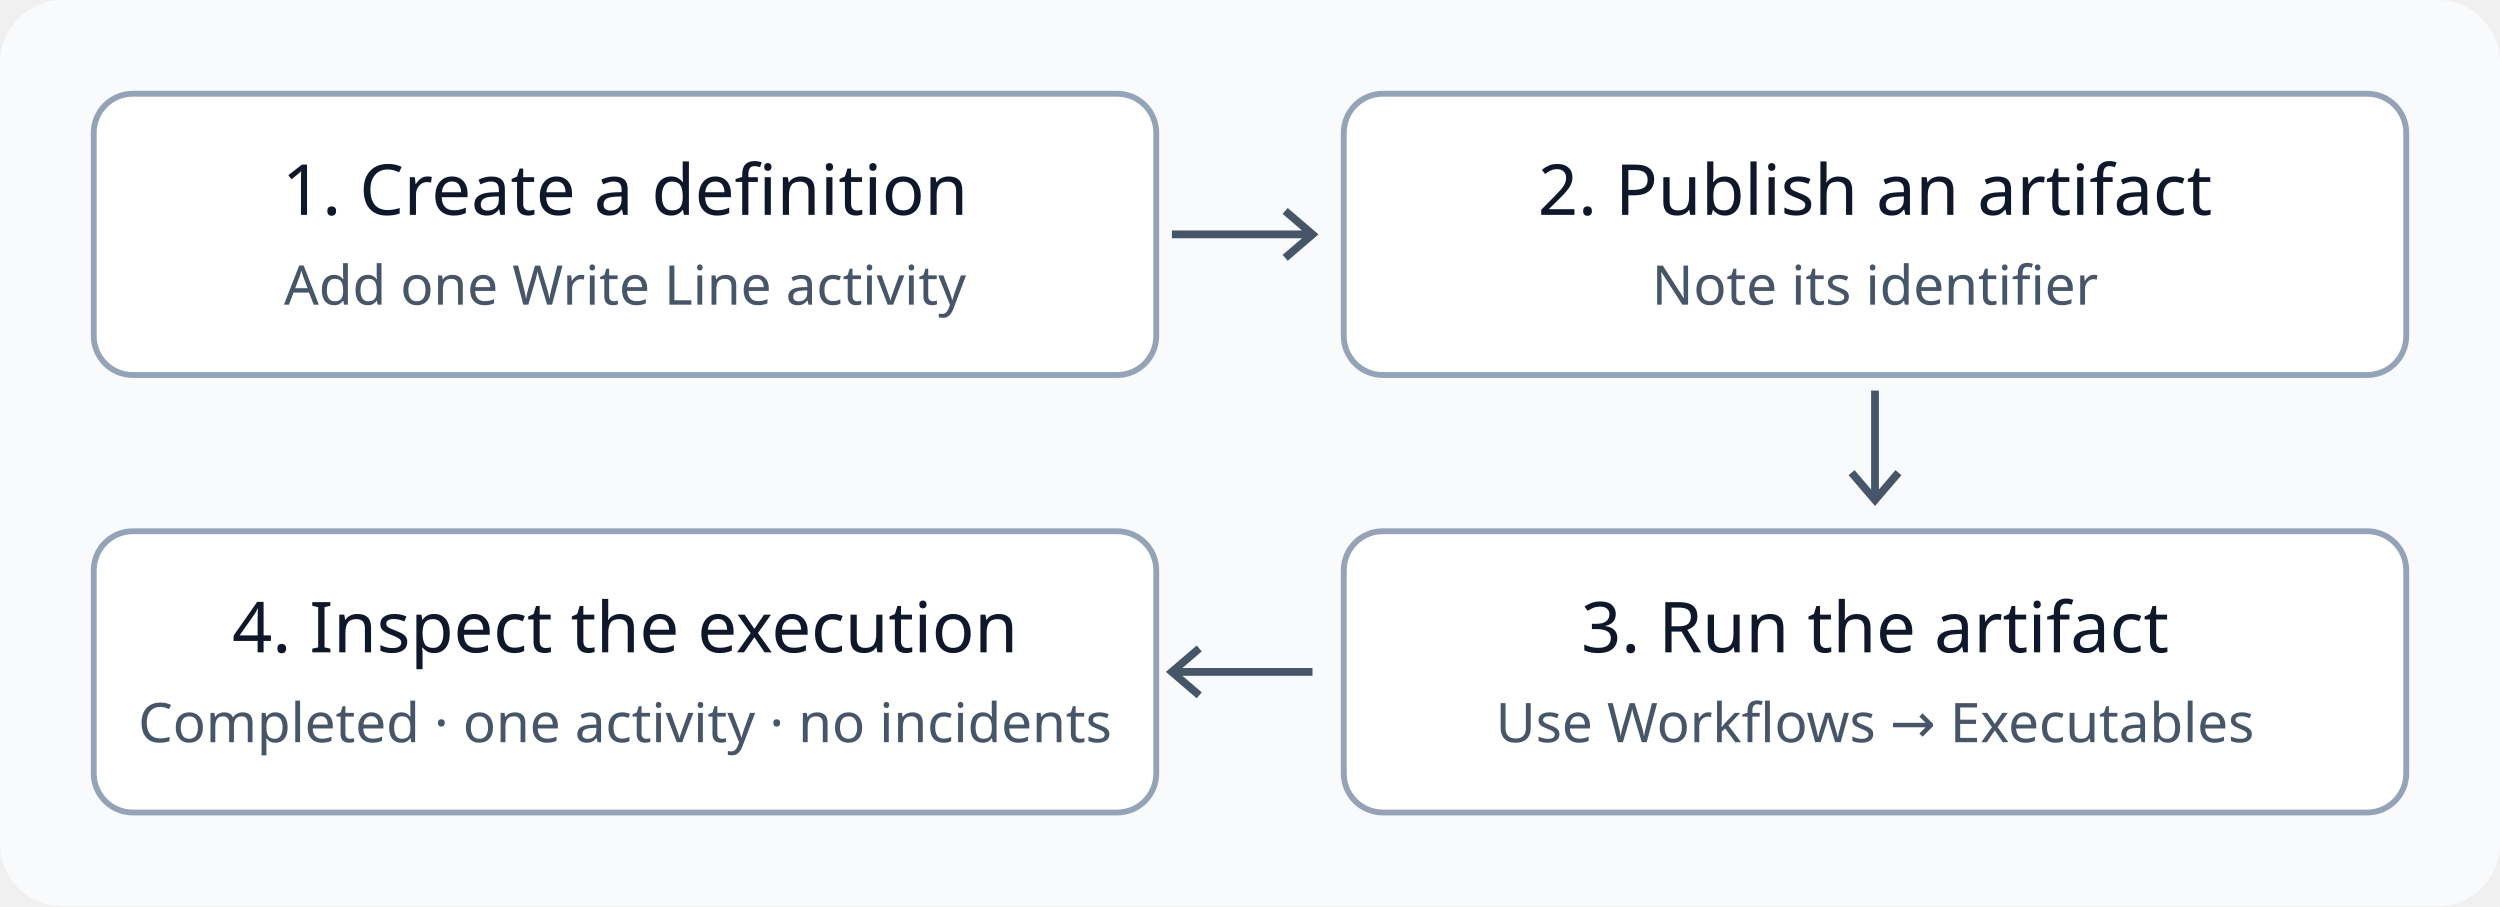
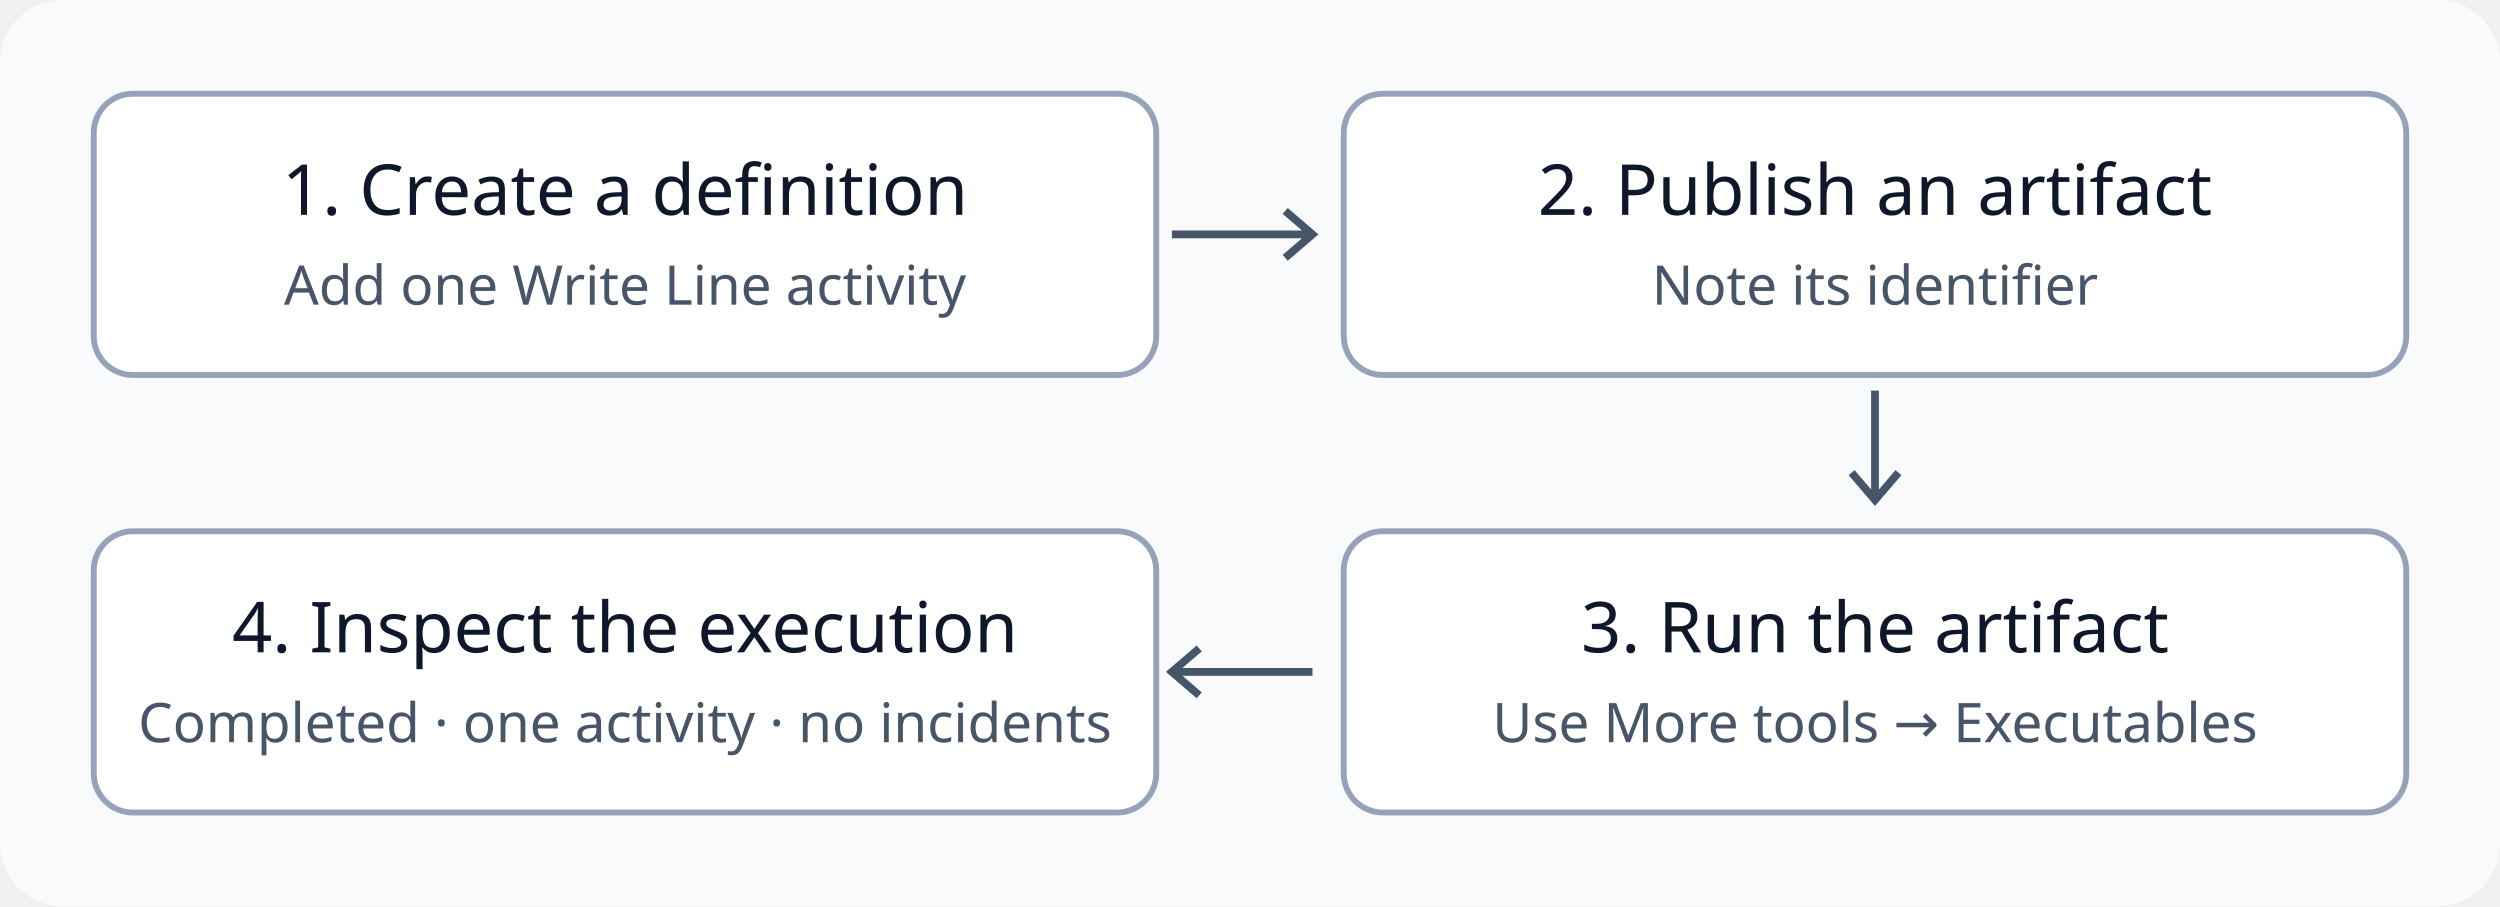
<svg xmlns="http://www.w3.org/2000/svg" viewBox="0 0 640 232" role="img" aria-labelledby="title desc">
  <rect width="640" height="232" rx="16" fill="#f8fafc" />
  <g fill="#ffffff" stroke="#94a3b8" stroke-width="1.5">
    <rect x="24" y="24" width="272" height="72" rx="10" />
    <rect x="344" y="24" width="272" height="72" rx="10" />
    <rect x="24" y="136" width="272" height="72" rx="10" />
    <rect x="344" y="136" width="272" height="72" rx="10" />
  </g>
  <g fill="none" stroke="#475569" stroke-width="2">
    <path d="M300 60h36m-7-6 7 6-7 6" />
    <path d="M480 100v28m-6-7 6 7 6-7" />
    <path d="M336 172h-36m7-6-7 6 7 6" />
  </g>
  <g fill="#0f172a" font-family="system-ui, sans-serif" font-size="18" text-anchor="middle">
    <text x="160" y="55">1. Create a definition</text>
    <text x="480" y="55">2. Publish an artifact</text>
    <text x="480" y="167">3. Run the artifact</text>
    <text x="160" y="167">4. Inspect the execution</text>
  </g>
  <g fill="#475569" font-family="system-ui, sans-serif" font-size="14" text-anchor="middle">
    <text x="160" y="78">Add one Write Line activity</text>
    <text x="480" y="78">Note its identifier</text>
-     <text x="480" y="190">Use Workflows → Executables</text>
+     <text x="480" y="190">Use More tools → Executables</text>
    <text x="160" y="190">Completed · one activity · no incidents</text>
  </g>
</svg>
